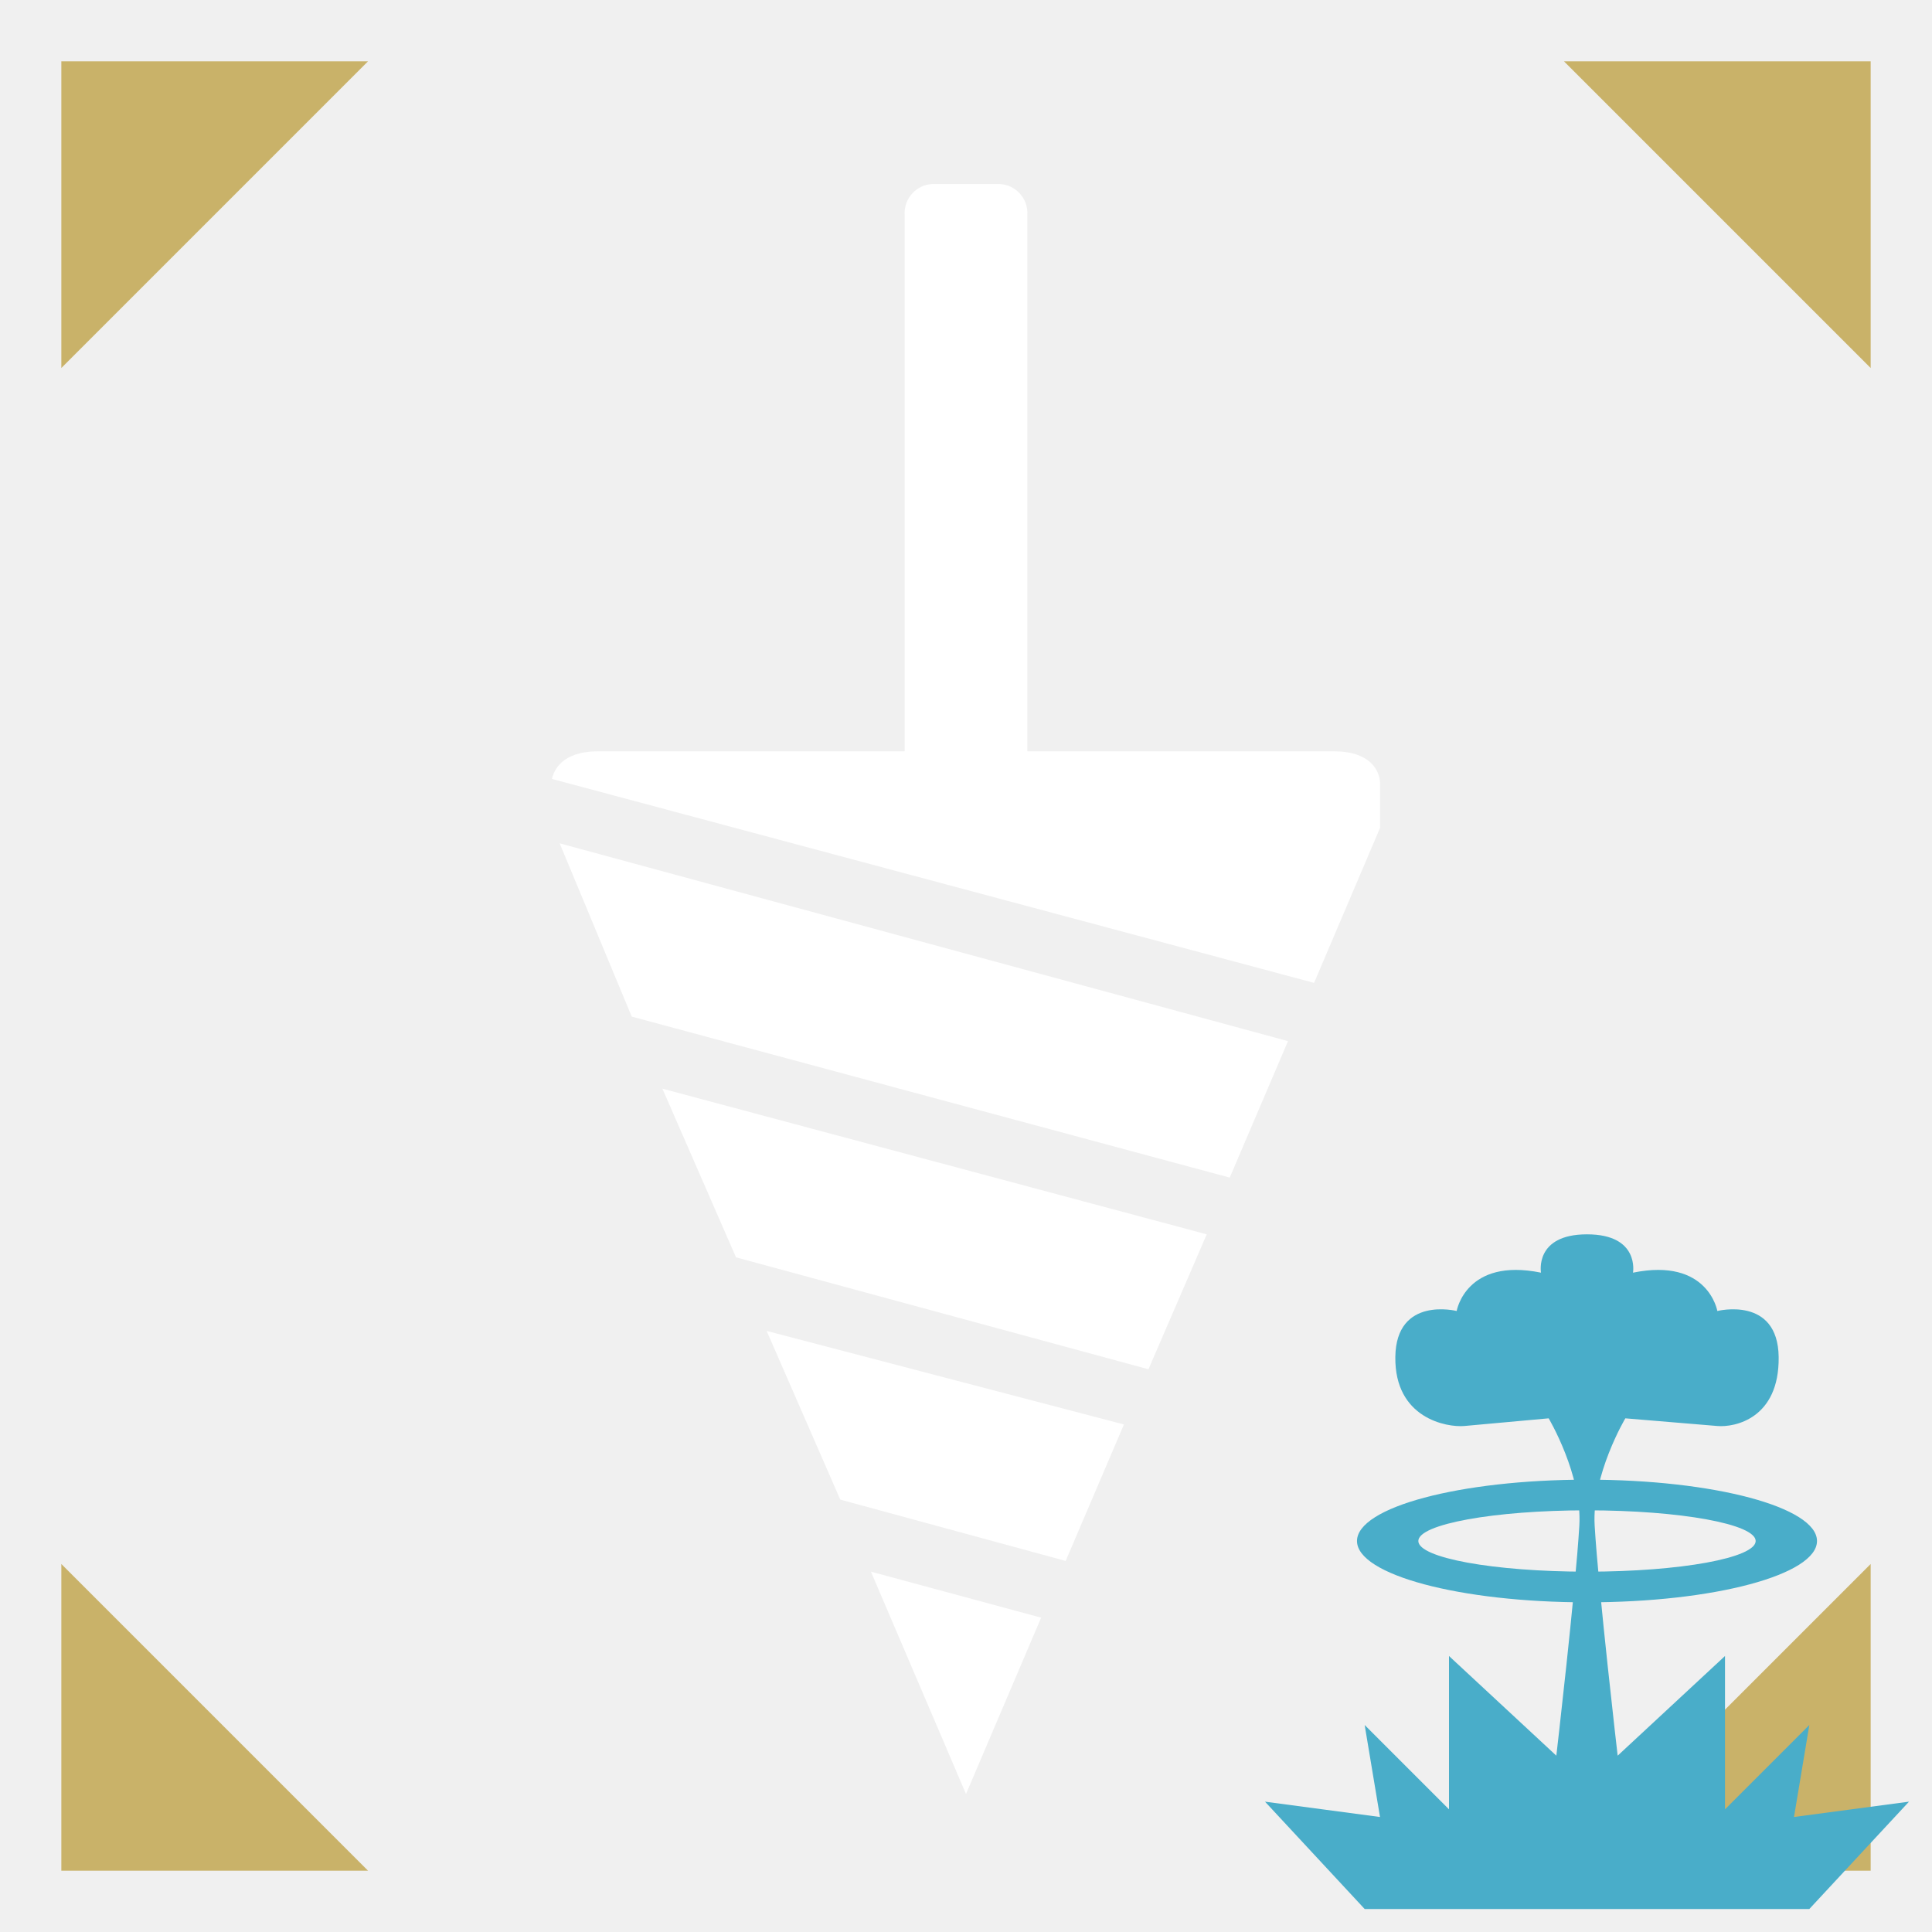
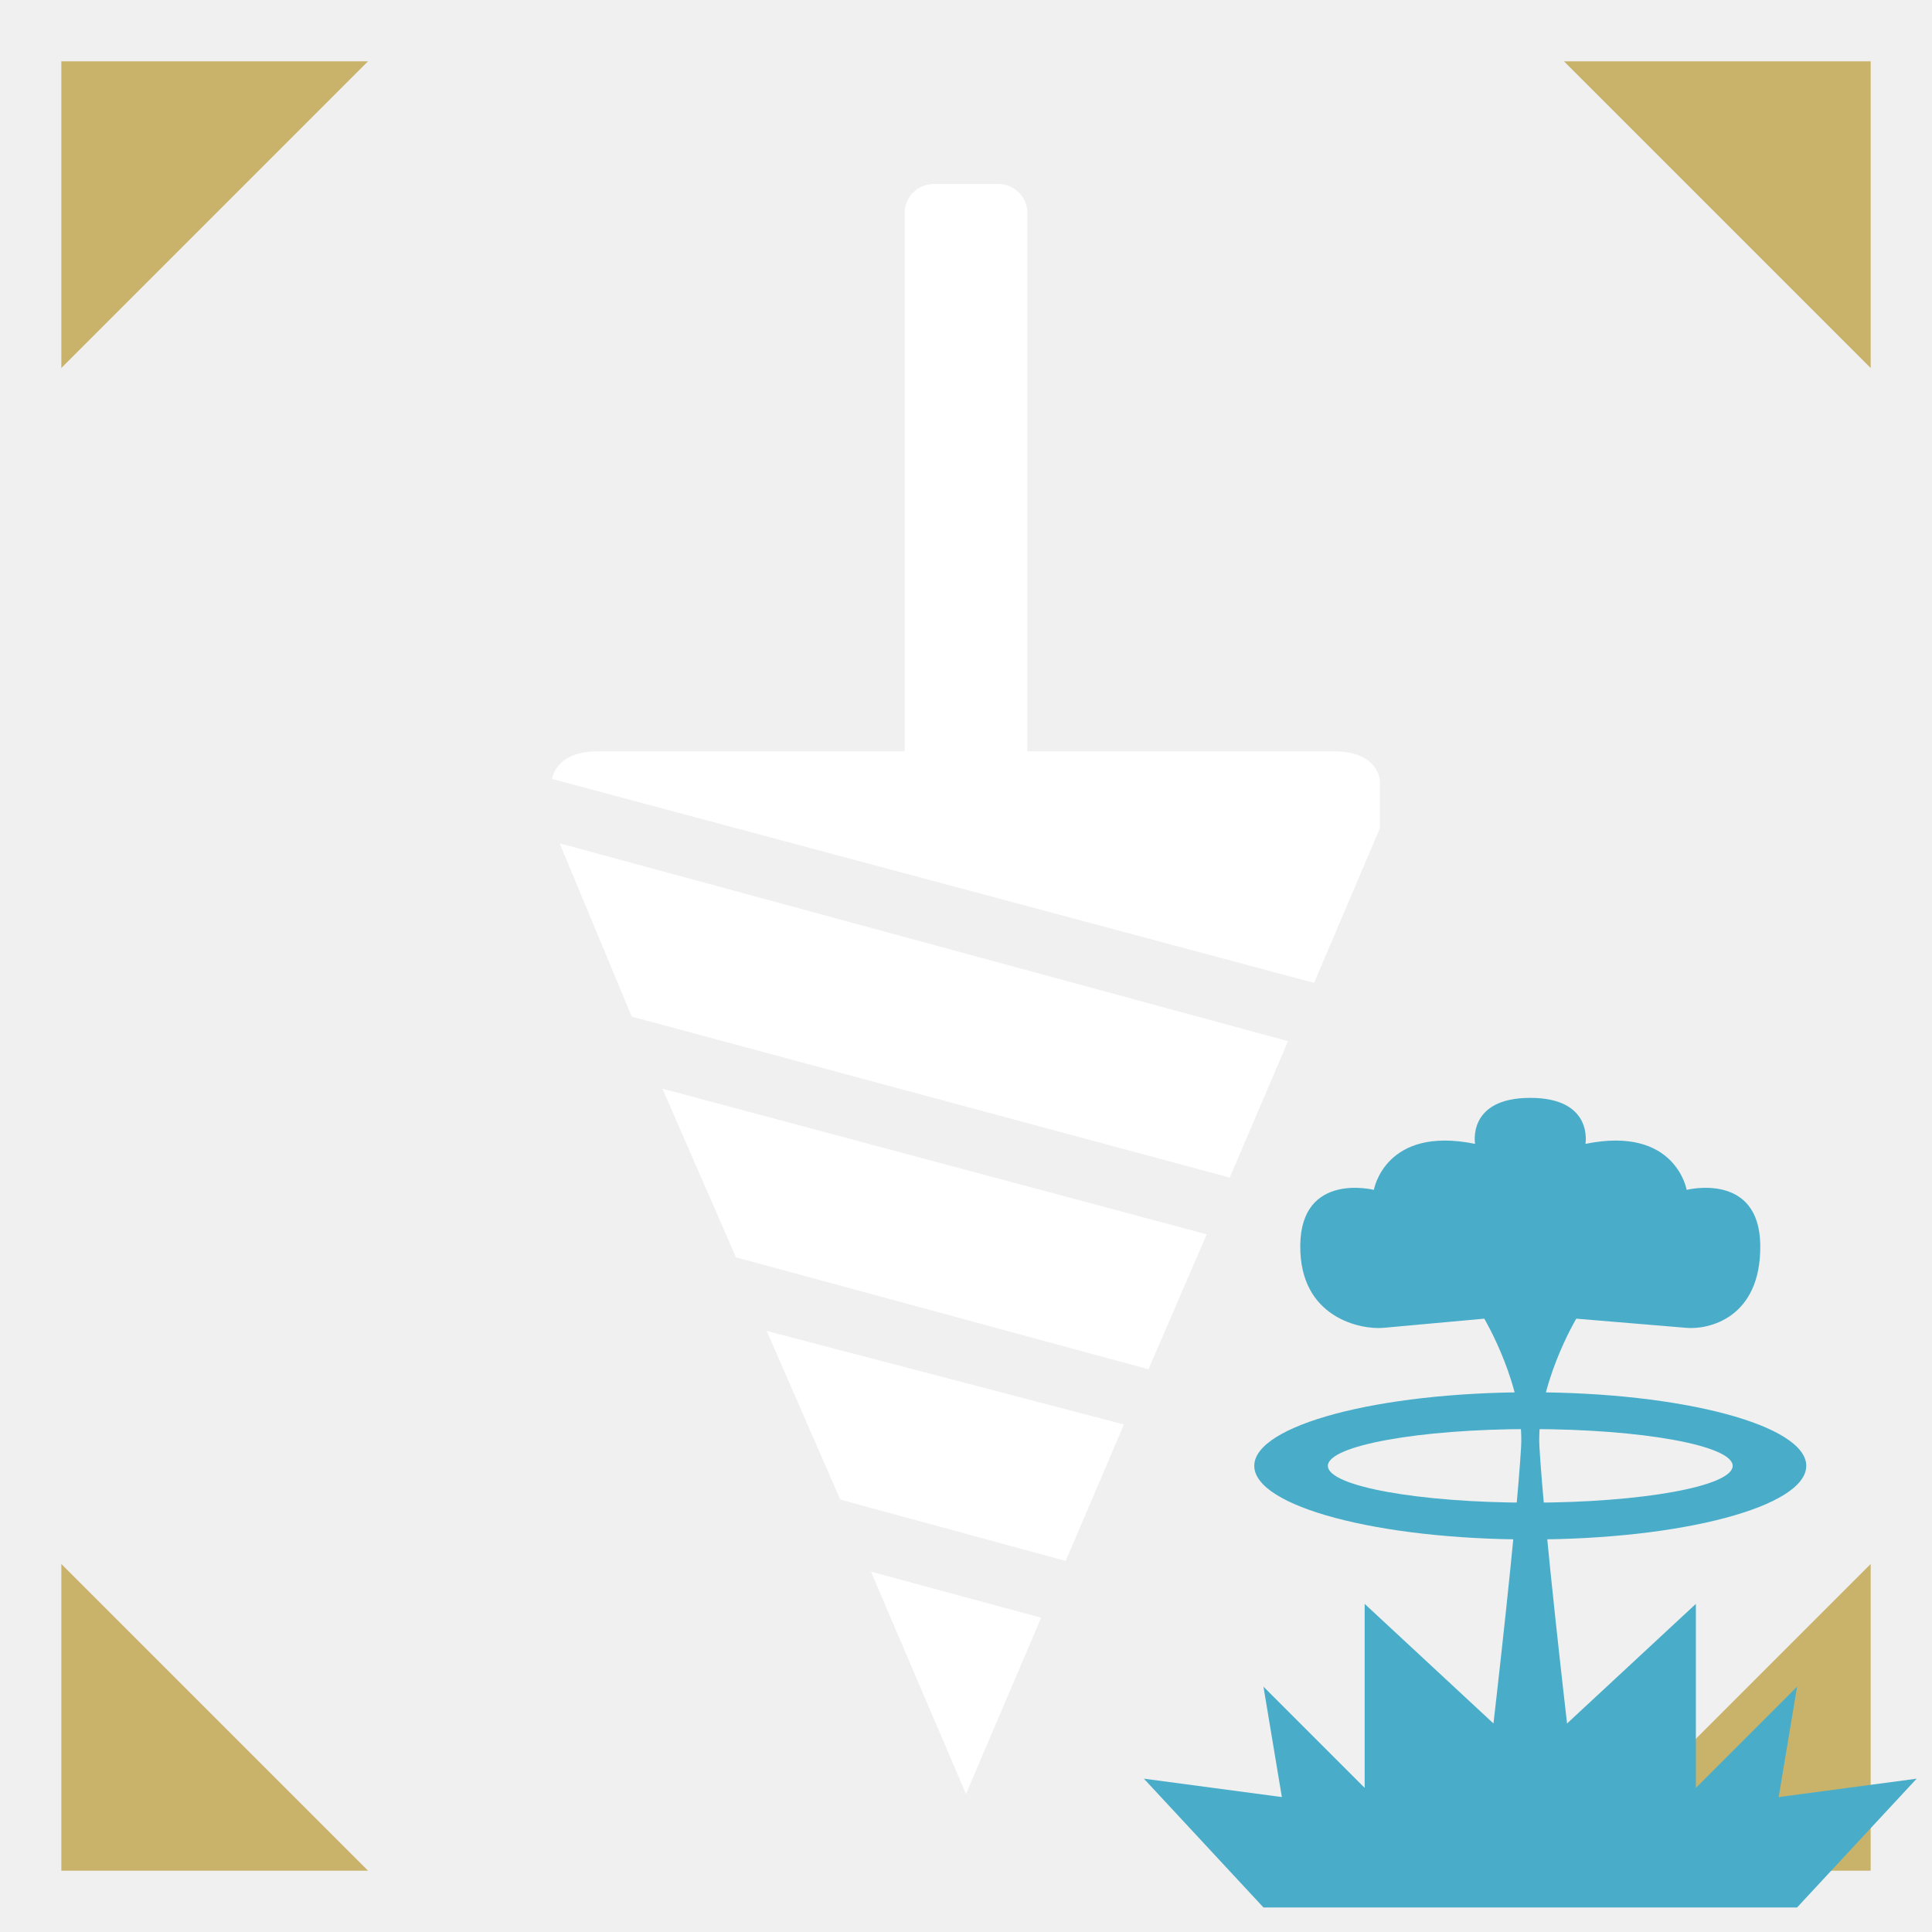
<svg xmlns="http://www.w3.org/2000/svg" viewBox="0 0 126 126" fill="#fff">
  <path fill="#c9b269" d="M4 122v-20l20 20H4Zm118 0v-20l-20 20h20Zm0-118v20L102 4h20ZM4 4v20L24 4H4Z" />
  <path d="M36 50.8c.1-.5.6-1.8 3-1.8h20V14a1.9 1.9 0 0 1 1.8-2h4.4a1.9 1.9 0 0 1 1.8 2v35h20c3 0 3 2 3 2v3l-4.3 10.1Zm33.5 51-14.7-4-4.8-11 23.3 6.1ZM63 117l-6.2-14.5 11.1 3ZM48 82 43.2 71l35.5 9.5-3.8 8.8ZM36.5 55 84 67.9l-3.8 8.9-39-10.5Z" />
-   <path fill="#49adc9" d="M63 109H34L21 95l15 2-2-12 11 11V76l14 13s2.5-21.5 3-30c.4-6.6-4-14-4-14l-11 1c-2.3.2-9.1-1-9-9s8-6 8-6 1.2-7 11-5c0 0-.9-5 6-5v88Zm0 0h29l13-14-15 2 2-12-11 11V76L67 89s-2.5-21.5-3-30c-.4-6.6 4-14 4-14l12 1c2.3.2 8.1-1 8-9s-8-6-8-6-1.2-7-11-5c0 0 .9-5-6-5v88Z" transform="matrix(0.5,0,0,0.5,72,70)" />
-   <path fill="#49adc9" fill-rule="evenodd" d="M63 53c16.6 0 30 3.6 30 8s-13.4 8-30 8-30-3.6-30-8 13.4-8 30-8Zm0 4c12.2 0 22 1.8 22 4s-9.8 4-22 4-22-1.8-22-4 9.9-4 22-4Z" transform="matrix(0.5,0,0,0.5,72,70)" />
+   <path fill="#49adc9" d="M63 109H34L21 95l15 2-2-12 11 11V76l14 13s2.5-21.5 3-30c.4-6.6-4-14-4-14l-11 1c-2.3.2-9.1-1-9-9s8-6 8-6 1.2-7 11-5c0 0-.9-5 6-5v88Zm0 0h29l13-14-15 2 2-12-11 11V76L67 89s-2.5-21.5-3-30c-.4-6.6 4-14 4-14l12 1c2.3.2 8.1-1 8-9s-8-6-8-6-1.2-7-11-5c0 0 .9-5-6-5v88Z" transform="matrix(0.6,0,0,0.6,62,59)" />
+   <path fill="#49adc9" fill-rule="evenodd" d="M63 53c16.6 0 30 3.6 30 8s-13.4 8-30 8-30-3.6-30-8 13.4-8 30-8Zm0 4c12.2 0 22 1.8 22 4s-9.8 4-22 4-22-1.8-22-4 9.9-4 22-4Z" transform="matrix(0.6,0,0,0.6,62,59)" />
</svg>
